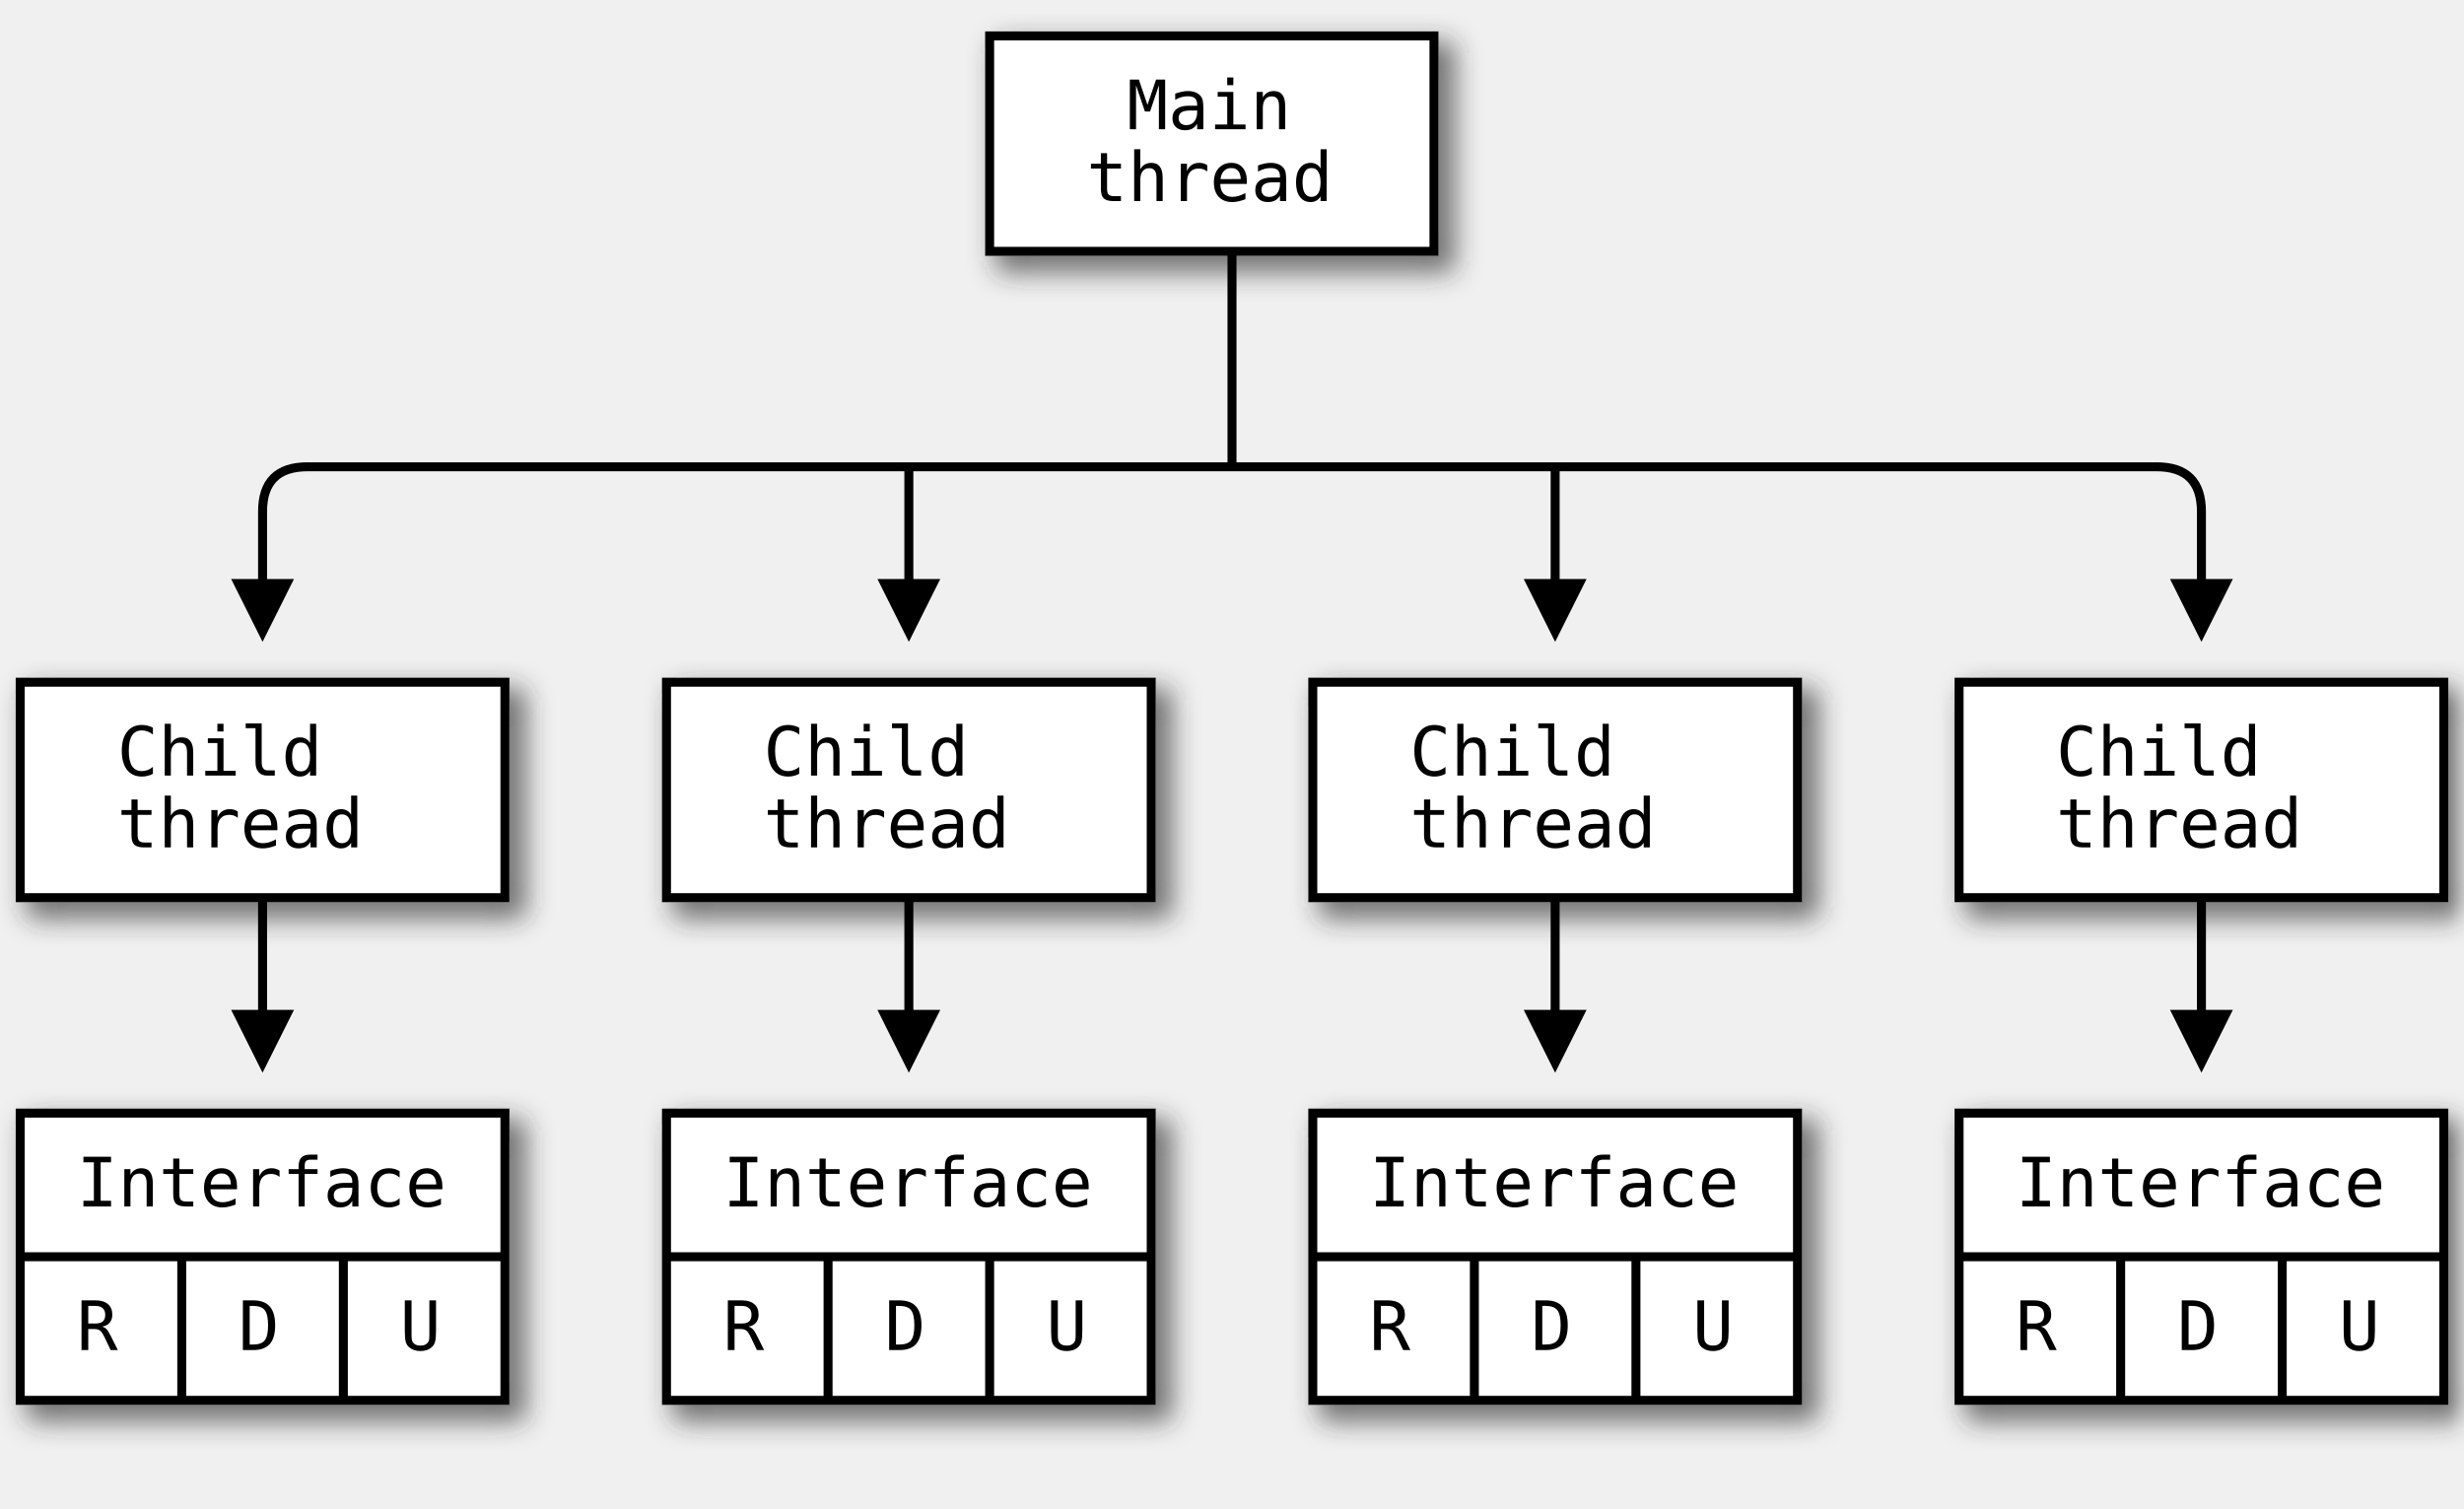
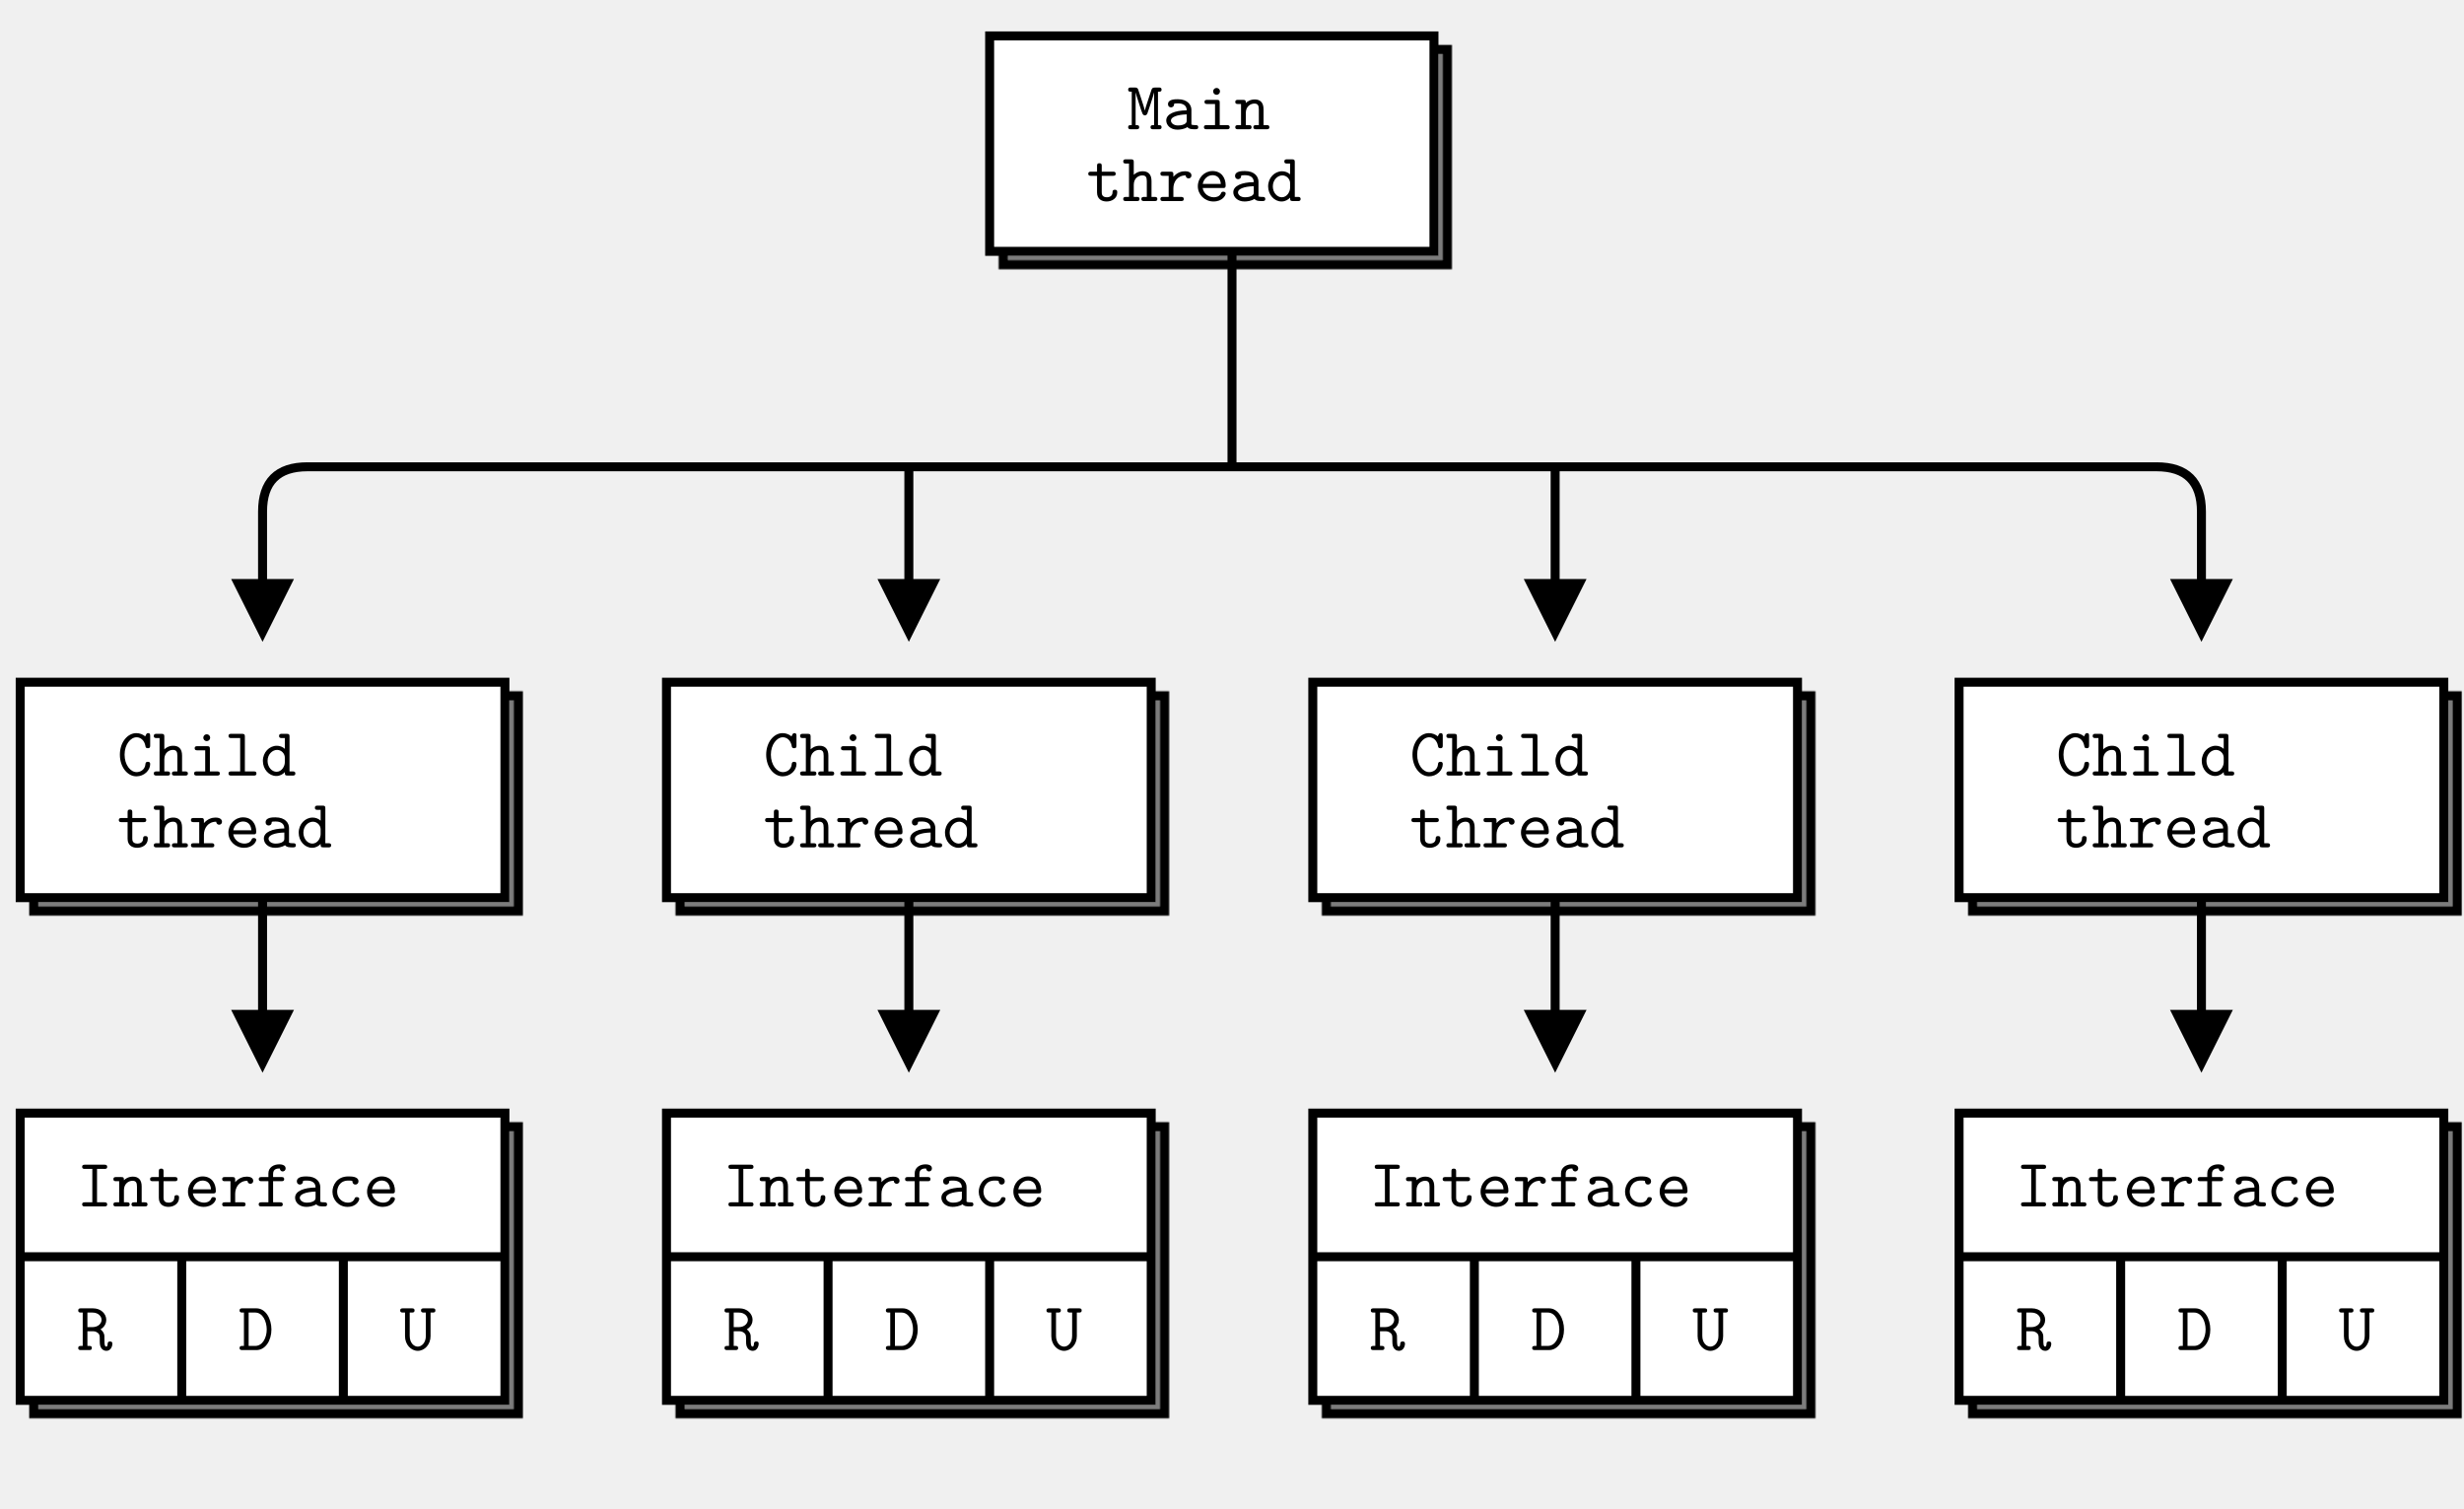
<svg xmlns="http://www.w3.org/2000/svg" width="549px" height="336px" version="1.1">
  <defs>
    <filter id="dsFilter" width="150%" height="150%">
      <feOffset result="offOut" in="SourceGraphic" dx="3" dy="3" />
      <feColorMatrix result="matrixOut" in="offOut" type="matrix" values="0.2 0 0 0 0 0 0.2 0 0 0 0 0 0.2 0 0 0 0 0 1 0" />
-       <feGaussianBlur result="blurOut" in="matrixOut" stdDeviation="3" />
-       <feBlend in="SourceGraphic" in2="blurOut" mode="normal" />
+       <feBlend in="SourceGraphic" in2="matrixOut" mode="normal" />
    </filter>
    <marker id="iPointer" viewBox="0 0 10 10" refX="5" refY="5" markerUnits="strokeWidth" markerWidth="8" markerHeight="7" orient="auto">
      <path d="M 10 0 L 10 10 L 0 5 z" />
    </marker>
    <marker id="Pointer" viewBox="0 0 10 10" refX="5" refY="5" markerUnits="strokeWidth" markerWidth="8" markerHeight="7" orient="auto">
      <path d="M 0 0 L 10 5 L 0 10 z" />
    </marker>
  </defs>
  <g id="boxes" stroke="black" stroke-width="2" fill="none">
    <g id="group0">
      <path id="path0" filter="url(#dsFilter)" fill="#fff" d="M 220.5 8 L 319.5 8 L 319.5 56 L 220.5 56 Z" />
-       <text x="251.1" y="28.8" id="text0" fill="#000" stroke="none" style="font-family:Consolas,Monaco,Anonymous Pro,Anonymous,Bitstream Sans Mono,monospace;font-size:15.2px">Main </text>
-       <text x="242.1" y="44.8" id="text0" fill="#000" stroke="none" style="font-family:Consolas,Monaco,Anonymous Pro,Anonymous,Bitstream Sans Mono,monospace;font-size:15.2px">thread </text>
+       <text x="251.1" y="28.8" id="text0" fill="#000" stroke="none" style="font-family:LMMono10,monospace;font-size:15.2px">Main </text>
+       <text x="242.1" y="44.8" id="text0" fill="#000" stroke="none" style="font-family:LMMono10,monospace;font-size:15.2px">thread </text>
    </g>
    <g id="group10">
      <path id="path10" filter="url(#dsFilter)" fill="#fff" d="M 4.5 152 L 112.5 152 L 112.5 200 L 4.5 200 Z" />
-       <text x="26.1" y="172.8" id="text10" fill="#000" stroke="none" style="font-family:Consolas,Monaco,Anonymous Pro,Anonymous,Bitstream Sans Mono,monospace;font-size:15.2px">Child </text>
-       <text x="26.1" y="188.8" id="text10" fill="#000" stroke="none" style="font-family:Consolas,Monaco,Anonymous Pro,Anonymous,Bitstream Sans Mono,monospace;font-size:15.2px">thread </text>
+       <text x="26.1" y="172.8" id="text10" fill="#000" stroke="none" style="font-family:LMMono10,monospace;font-size:15.2px">Child </text>
+       <text x="26.1" y="188.8" id="text10" fill="#000" stroke="none" style="font-family:LMMono10,monospace;font-size:15.2px">thread </text>
    </g>
    <g id="group12">
      <path id="path12" filter="url(#dsFilter)" fill="#fff" d="M 148.5 152 L 256.5 152 L 256.5 200 L 148.5 200 Z" />
-       <text x="170.1" y="172.8" id="text12" fill="#000" stroke="none" style="font-family:Consolas,Monaco,Anonymous Pro,Anonymous,Bitstream Sans Mono,monospace;font-size:15.2px">Child </text>
-       <text x="170.1" y="188.8" id="text12" fill="#000" stroke="none" style="font-family:Consolas,Monaco,Anonymous Pro,Anonymous,Bitstream Sans Mono,monospace;font-size:15.2px">thread </text>
+       <text x="170.1" y="172.8" id="text12" fill="#000" stroke="none" style="font-family:LMMono10,monospace;font-size:15.2px">Child </text>
+       <text x="170.1" y="188.8" id="text12" fill="#000" stroke="none" style="font-family:LMMono10,monospace;font-size:15.2px">thread </text>
    </g>
    <g id="group14">
      <path id="path14" filter="url(#dsFilter)" fill="#fff" d="M 292.5 152 L 400.5 152 L 400.5 200 L 292.5 200 Z" />
-       <text x="314.1" y="172.8" id="text14" fill="#000" stroke="none" style="font-family:Consolas,Monaco,Anonymous Pro,Anonymous,Bitstream Sans Mono,monospace;font-size:15.2px">Child </text>
-       <text x="314.1" y="188.8" id="text14" fill="#000" stroke="none" style="font-family:Consolas,Monaco,Anonymous Pro,Anonymous,Bitstream Sans Mono,monospace;font-size:15.2px">thread </text>
+       <text x="314.1" y="172.8" id="text14" fill="#000" stroke="none" style="font-family:LMMono10,monospace;font-size:15.2px">Child </text>
+       <text x="314.1" y="188.8" id="text14" fill="#000" stroke="none" style="font-family:LMMono10,monospace;font-size:15.2px">thread </text>
    </g>
    <g id="group16">
      <path id="path16" filter="url(#dsFilter)" fill="#fff" d="M 436.5 152 L 544.5 152 L 544.5 200 L 436.5 200 Z" />
-       <text x="458.1" y="172.8" id="text16" fill="#000" stroke="none" style="font-family:Consolas,Monaco,Anonymous Pro,Anonymous,Bitstream Sans Mono,monospace;font-size:15.2px">Child </text>
-       <text x="458.1" y="188.8" id="text16" fill="#000" stroke="none" style="font-family:Consolas,Monaco,Anonymous Pro,Anonymous,Bitstream Sans Mono,monospace;font-size:15.2px">thread </text>
+       <text x="458.1" y="172.8" id="text16" fill="#000" stroke="none" style="font-family:LMMono10,monospace;font-size:15.2px">Child </text>
+       <text x="458.1" y="188.8" id="text16" fill="#000" stroke="none" style="font-family:LMMono10,monospace;font-size:15.2px">thread </text>
    </g>
    <g id="group30">
      <path id="path30" filter="url(#dsFilter)" fill="#fff" d="M 4.5 248 L 112.5 248 L 112.5 312 L 4.5 312 Z" />
-       <text x="17.1" y="268.8" id="text30" fill="#000" stroke="none" style="font-family:Consolas,Monaco,Anonymous Pro,Anonymous,Bitstream Sans Mono,monospace;font-size:15.2px">Interface </text>
-       <text x="17.1" y="300.8" id="text30" fill="#000" stroke="none" style="font-family:Consolas,Monaco,Anonymous Pro,Anonymous,Bitstream Sans Mono,monospace;font-size:15.2px">R</text>
-       <text x="53.1" y="300.8" id="text30" fill="#000" stroke="none" style="font-family:Consolas,Monaco,Anonymous Pro,Anonymous,Bitstream Sans Mono,monospace;font-size:15.2px">D</text>
-       <text x="89.1" y="300.8" id="text30" fill="#000" stroke="none" style="font-family:Consolas,Monaco,Anonymous Pro,Anonymous,Bitstream Sans Mono,monospace;font-size:15.2px">U</text>
+       <text x="17.1" y="268.8" id="text30" fill="#000" stroke="none" style="font-family:LMMono10,monospace;font-size:15.2px">Interface </text>
+       <text x="17.1" y="300.8" id="text30" fill="#000" stroke="none" style="font-family:LMMono10,monospace;font-size:15.2px">R</text>
+       <text x="53.1" y="300.8" id="text30" fill="#000" stroke="none" style="font-family:LMMono10,monospace;font-size:15.2px">D</text>
+       <text x="89.1" y="300.8" id="text30" fill="#000" stroke="none" style="font-family:LMMono10,monospace;font-size:15.2px">U</text>
    </g>
    <g id="group32">
      <path id="path32" filter="url(#dsFilter)" fill="#fff" d="M 148.5 248 L 256.5 248 L 256.5 312 L 148.5 312 Z" />
-       <text x="161.1" y="268.8" id="text32" fill="#000" stroke="none" style="font-family:Consolas,Monaco,Anonymous Pro,Anonymous,Bitstream Sans Mono,monospace;font-size:15.2px">Interface </text>
-       <text x="161.1" y="300.8" id="text32" fill="#000" stroke="none" style="font-family:Consolas,Monaco,Anonymous Pro,Anonymous,Bitstream Sans Mono,monospace;font-size:15.2px">R</text>
-       <text x="197.1" y="300.8" id="text32" fill="#000" stroke="none" style="font-family:Consolas,Monaco,Anonymous Pro,Anonymous,Bitstream Sans Mono,monospace;font-size:15.2px">D</text>
-       <text x="233.1" y="300.8" id="text32" fill="#000" stroke="none" style="font-family:Consolas,Monaco,Anonymous Pro,Anonymous,Bitstream Sans Mono,monospace;font-size:15.2px">U</text>
+       <text x="161.1" y="268.8" id="text32" fill="#000" stroke="none" style="font-family:LMMono10,monospace;font-size:15.2px">Interface </text>
+       <text x="161.1" y="300.8" id="text32" fill="#000" stroke="none" style="font-family:LMMono10,monospace;font-size:15.2px">R</text>
+       <text x="197.1" y="300.8" id="text32" fill="#000" stroke="none" style="font-family:LMMono10,monospace;font-size:15.2px">D</text>
+       <text x="233.1" y="300.8" id="text32" fill="#000" stroke="none" style="font-family:LMMono10,monospace;font-size:15.2px">U</text>
    </g>
    <g id="group34">
      <path id="path34" filter="url(#dsFilter)" fill="#fff" d="M 292.5 248 L 400.5 248 L 400.5 312 L 292.5 312 Z" />
-       <text x="305.1" y="268.8" id="text34" fill="#000" stroke="none" style="font-family:Consolas,Monaco,Anonymous Pro,Anonymous,Bitstream Sans Mono,monospace;font-size:15.2px">Interface </text>
-       <text x="305.1" y="300.8" id="text34" fill="#000" stroke="none" style="font-family:Consolas,Monaco,Anonymous Pro,Anonymous,Bitstream Sans Mono,monospace;font-size:15.2px">R</text>
-       <text x="341.1" y="300.8" id="text34" fill="#000" stroke="none" style="font-family:Consolas,Monaco,Anonymous Pro,Anonymous,Bitstream Sans Mono,monospace;font-size:15.2px">D</text>
-       <text x="377.1" y="300.8" id="text34" fill="#000" stroke="none" style="font-family:Consolas,Monaco,Anonymous Pro,Anonymous,Bitstream Sans Mono,monospace;font-size:15.2px">U</text>
+       <text x="305.1" y="268.8" id="text34" fill="#000" stroke="none" style="font-family:LMMono10,monospace;font-size:15.2px">Interface </text>
+       <text x="305.1" y="300.8" id="text34" fill="#000" stroke="none" style="font-family:LMMono10,monospace;font-size:15.2px">R</text>
+       <text x="341.1" y="300.8" id="text34" fill="#000" stroke="none" style="font-family:LMMono10,monospace;font-size:15.2px">D</text>
+       <text x="377.1" y="300.8" id="text34" fill="#000" stroke="none" style="font-family:LMMono10,monospace;font-size:15.2px">U</text>
    </g>
    <g id="group36">
      <path id="path36" filter="url(#dsFilter)" fill="#fff" d="M 436.5 248 L 544.5 248 L 544.5 312 L 436.5 312 Z" />
-       <text x="449.1" y="268.8" id="text36" fill="#000" stroke="none" style="font-family:Consolas,Monaco,Anonymous Pro,Anonymous,Bitstream Sans Mono,monospace;font-size:15.2px">Interface </text>
-       <text x="449.1" y="300.8" id="text36" fill="#000" stroke="none" style="font-family:Consolas,Monaco,Anonymous Pro,Anonymous,Bitstream Sans Mono,monospace;font-size:15.2px">R</text>
-       <text x="485.1" y="300.8" id="text36" fill="#000" stroke="none" style="font-family:Consolas,Monaco,Anonymous Pro,Anonymous,Bitstream Sans Mono,monospace;font-size:15.2px">D</text>
-       <text x="521.1" y="300.8" id="text36" fill="#000" stroke="none" style="font-family:Consolas,Monaco,Anonymous Pro,Anonymous,Bitstream Sans Mono,monospace;font-size:15.2px">U</text>
+       <text x="449.1" y="268.8" id="text36" fill="#000" stroke="none" style="font-family:LMMono10,monospace;font-size:15.2px">Interface </text>
+       <text x="449.1" y="300.8" id="text36" fill="#000" stroke="none" style="font-family:LMMono10,monospace;font-size:15.2px">R</text>
+       <text x="485.1" y="300.8" id="text36" fill="#000" stroke="none" style="font-family:LMMono10,monospace;font-size:15.2px">D</text>
+       <text x="521.1" y="300.8" id="text36" fill="#000" stroke="none" style="font-family:LMMono10,monospace;font-size:15.2px">U</text>
    </g>
  </g>
  <g id="lines" stroke="black" stroke-width="2" fill="none">
    <g id="group87">
      <path id="path87" d="M 4.5 280 L 40.5 280 L 76.5 280 L 112.5 280 " />
    </g>
    <g id="group172">
      <path id="path172" d="M 40.5 280 L 40.5 312 " />
    </g>
    <g id="group206">
      <path id="path206" marker-start="url(#iPointer)" marker-end="url(#Pointer)" d="M 58.5 136 L 58.5 114 Q 58.5 104 68.5 104 L 202.5 104 L 274.5 104 L 346.5 104 L 480.5 104 Q 490.5 104 490.5 114 L 490.5 136 " />
    </g>
    <g id="group210">
      <path id="path210" marker-end="url(#Pointer)" d="M 58.5 200 L 58.5 232 " />
    </g>
    <g id="group258">
      <path id="path258" d="M 76.5 280 L 76.5 312 " />
    </g>
    <g id="group427">
      <path id="path427" d="M 148.5 280 L 184.5 280 L 220.5 280 L 256.5 280 " />
    </g>
    <g id="group512">
      <path id="path512" d="M 184.5 280 L 184.5 312 " />
    </g>
    <g id="group544">
      <path id="path544" marker-end="url(#Pointer)" d="M 202.5 104 L 202.5 136 " />
    </g>
    <g id="group551">
      <path id="path551" marker-end="url(#Pointer)" d="M 202.5 200 L 202.5 232 " />
    </g>
    <g id="group599">
      <path id="path599" d="M 220.5 280 L 220.5 312 " />
    </g>
    <g id="group712">
      <path id="path712" d="M 274.5 56 L 274.5 104 " />
    </g>
    <g id="group769">
      <path id="path769" d="M 292.5 280 L 328.5 280 L 364.5 280 L 400.5 280 " />
    </g>
    <g id="group854">
      <path id="path854" d="M 328.5 280 L 328.5 312 " />
    </g>
    <g id="group886">
      <path id="path886" marker-end="url(#Pointer)" d="M 346.5 104 L 346.5 136 " />
    </g>
    <g id="group893">
      <path id="path893" marker-end="url(#Pointer)" d="M 346.5 200 L 346.5 232 " />
    </g>
    <g id="group941">
      <path id="path941" d="M 364.5 280 L 364.5 312 " />
    </g>
    <g id="group1110">
      <path id="path1110" d="M 436.5 280 L 472.5 280 L 508.5 280 L 544.5 280 " />
    </g>
    <g id="group1195">
      <path id="path1195" d="M 472.5 280 L 472.5 312 " />
    </g>
    <g id="group1233">
      <path id="path1233" marker-end="url(#Pointer)" d="M 490.5 200 L 490.5 232 " />
    </g>
    <g id="group1281">
      <path id="path1281" d="M 508.5 280 L 508.5 312 " />
    </g>
  </g>
  <g id="text" fill="black" style="font-family:LMMono10,monospace;font-size:15.2px">
</g>
</svg>
